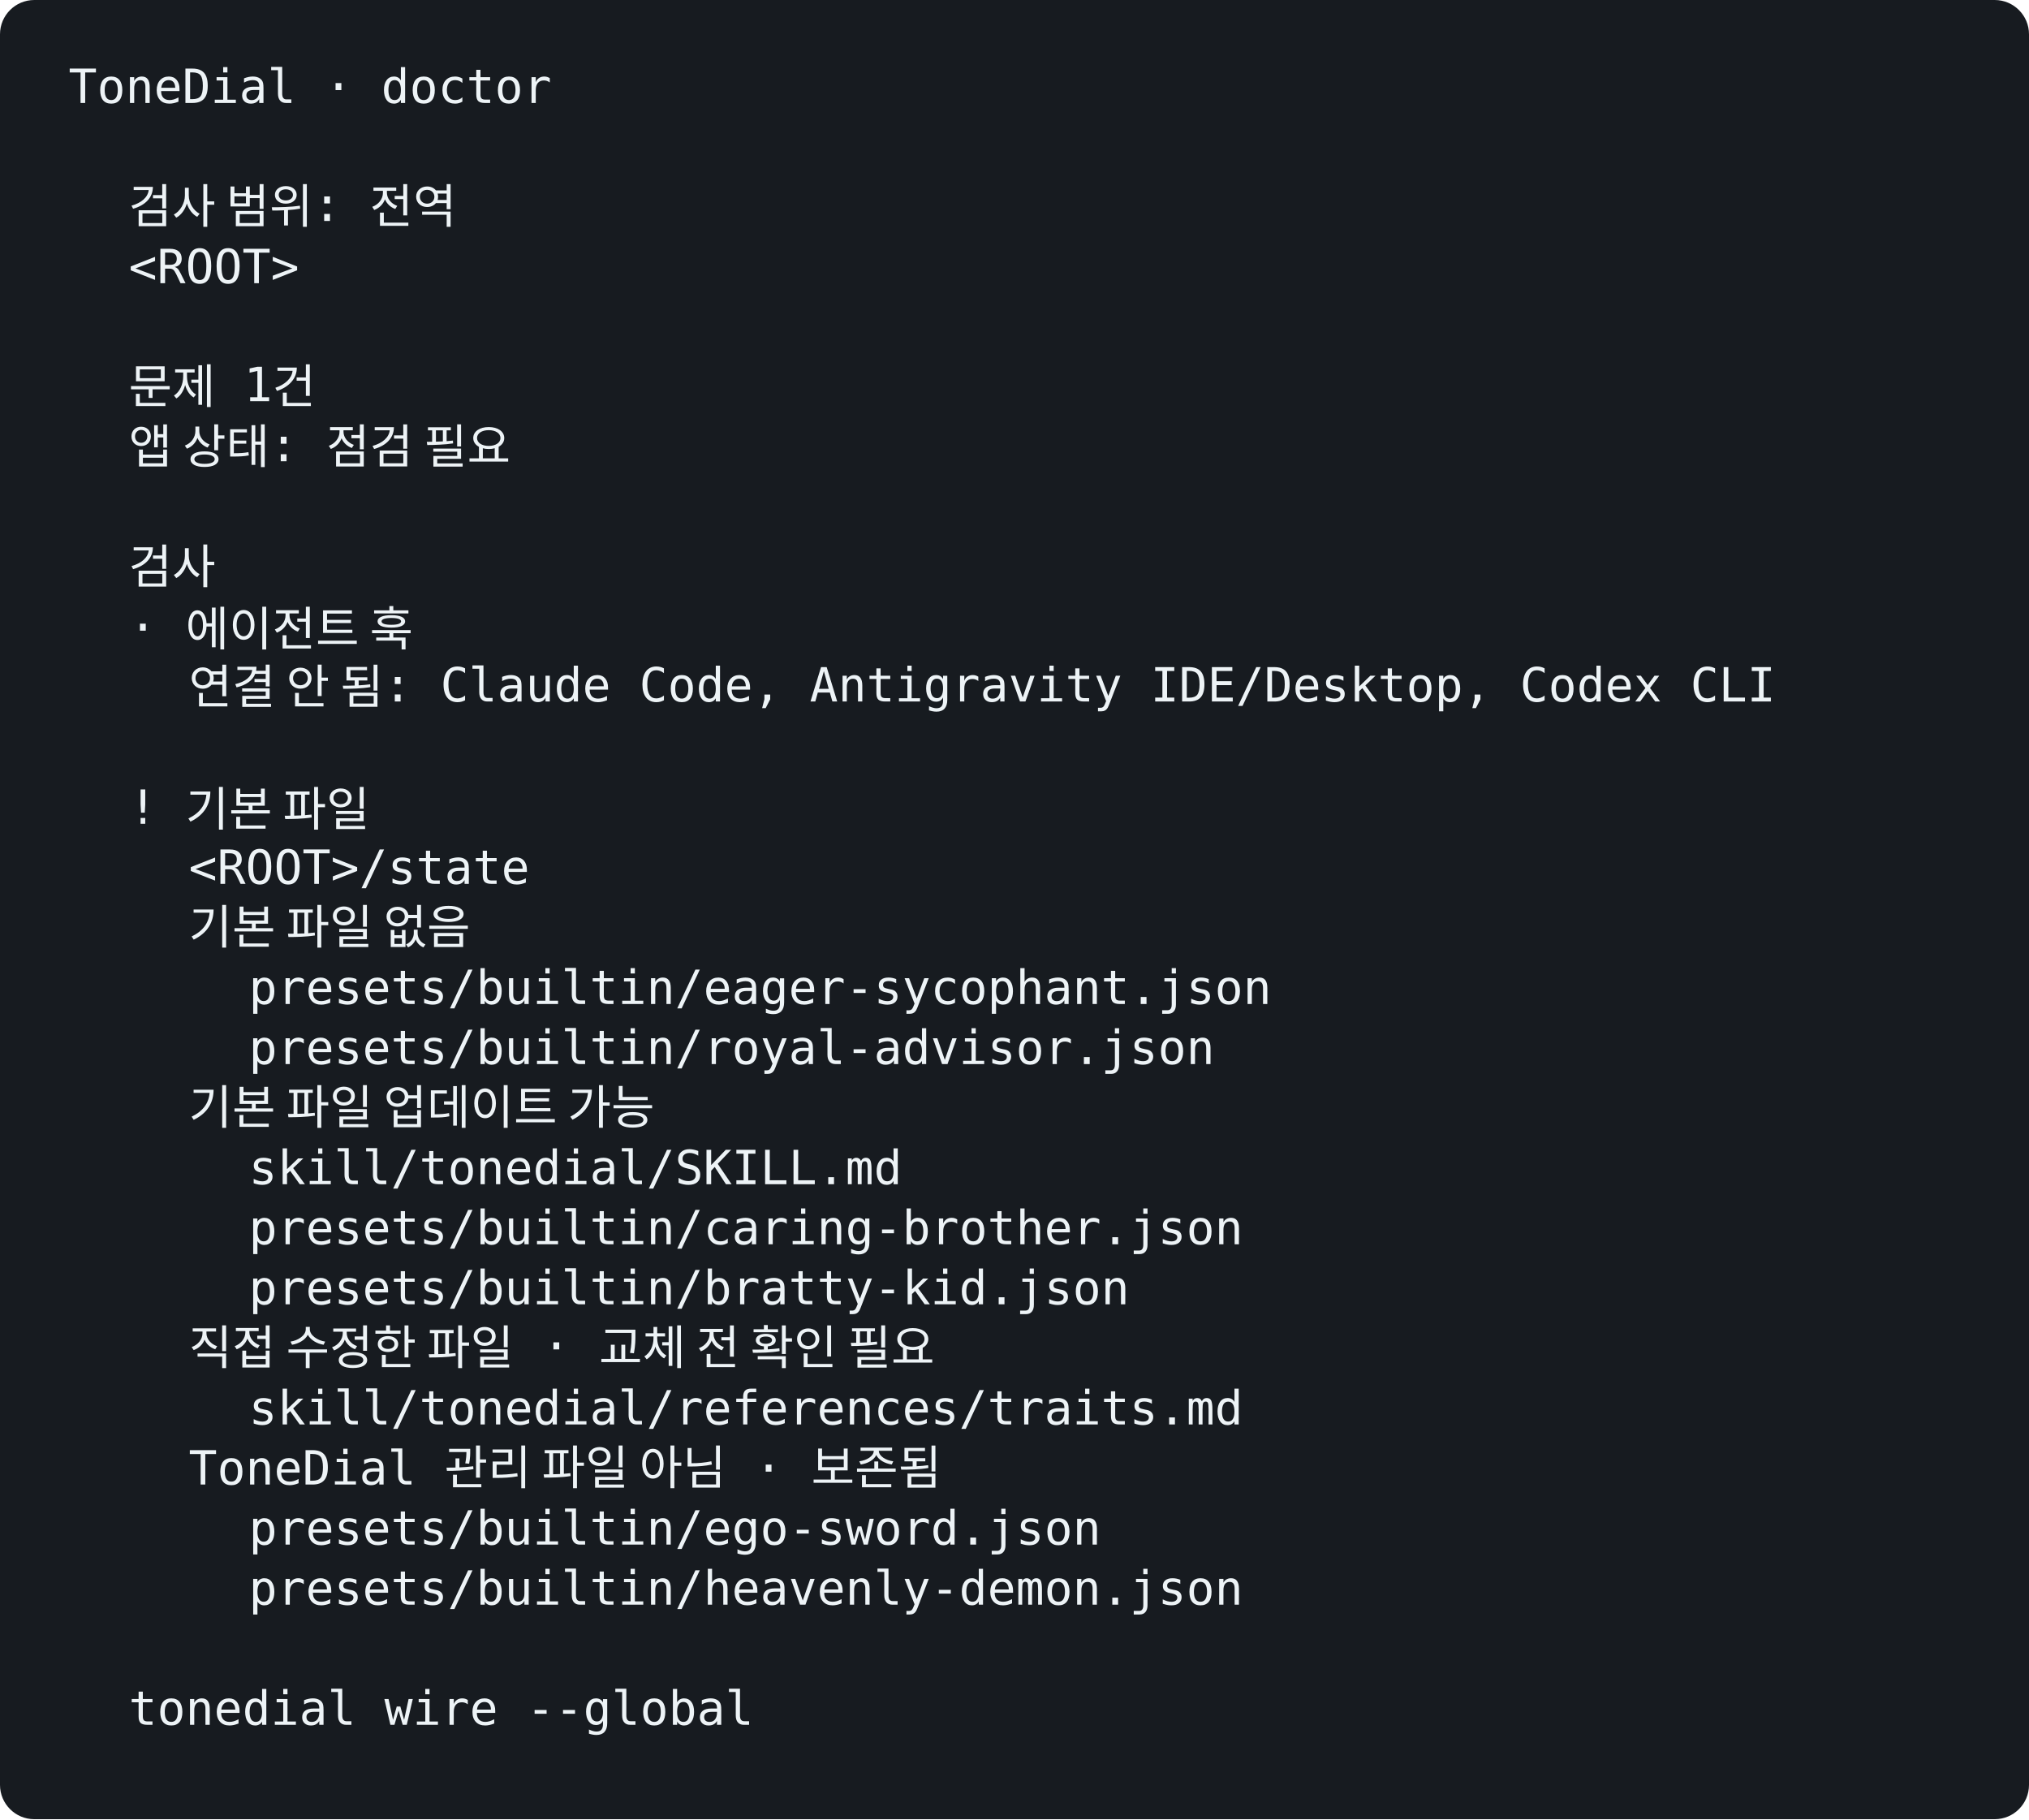
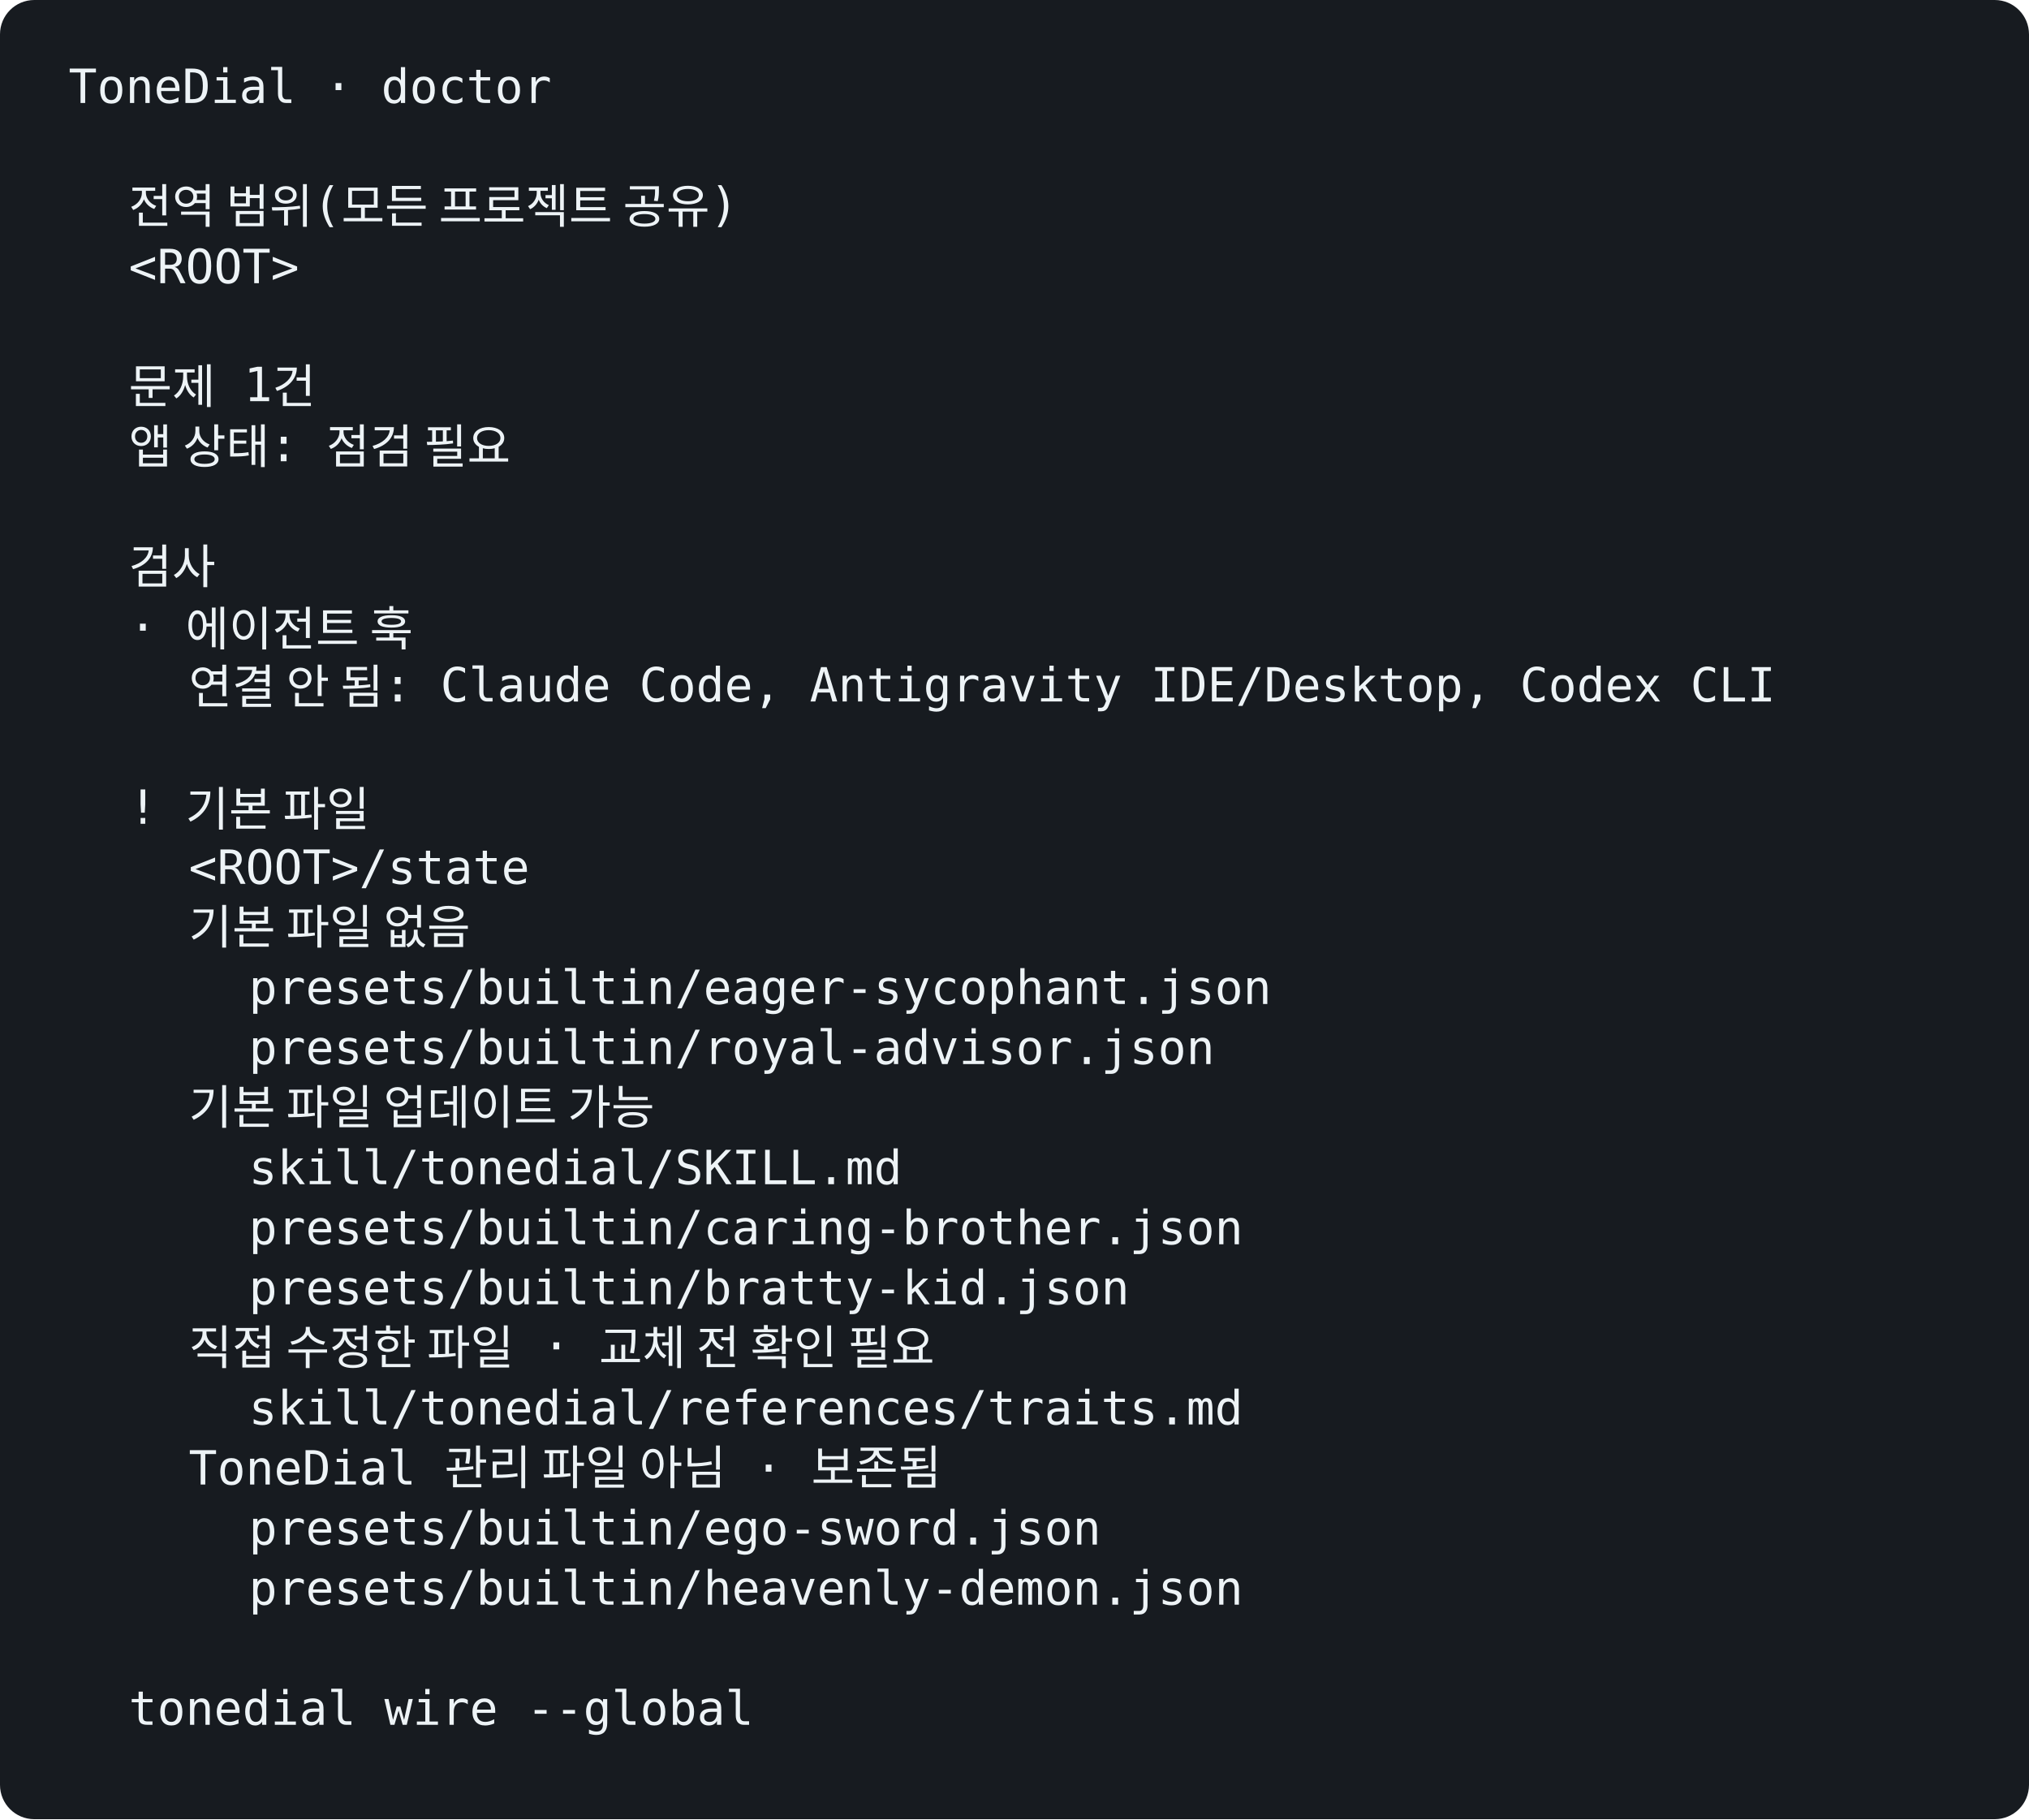
<svg xmlns="http://www.w3.org/2000/svg" width="946" height="848" viewBox="0 0 946 848" role="img" aria-labelledby="title description">
  <rect width="100%" height="100%" rx="16" fill="#171b20" />
  <g font-family="ui-monospace, SFMono-Regular, Menlo, Consolas, monospace, system-ui" font-size="22">
    <text x="32" y="48" fill="#edf3f6" font-weight="400" opacity="1">ToneDial · doctor</text>
-     <text x="60" y="104" fill="#edf3f6" font-weight="400" opacity="1">검사 범위: 전역</text>
+     <text x="60" y="104" fill="#edf3f6" font-weight="400" opacity="1">전역 범위(모든 프로젝트 공유)</text>
    <text x="60" y="132" fill="#edf3f6" font-weight="400" opacity="1">&lt;ROOT&gt;</text>
    <text x="60" y="188" fill="#edf3f6" font-weight="400" opacity="1">문제 1건</text>
    <text x="60" y="216" fill="#edf3f6" font-weight="400" opacity="1">앱 상태: 점검 필요</text>
    <text x="60" y="272" fill="#edf3f6" font-weight="400" opacity="1">검사</text>
    <text x="60" y="300" fill="#edf3f6" font-weight="400" opacity="1">· 에이전트 훅</text>
    <text x="88" y="328" fill="#edf3f6" font-weight="400" opacity="1">연결 안 됨: Claude Code, Antigravity IDE/Desktop, Codex CLI</text>
    <text x="60" y="384" fill="#edf3f6" font-weight="400" opacity="1">! 기본 파일</text>
    <text x="88" y="412" fill="#edf3f6" font-weight="400" opacity="1">&lt;ROOT&gt;/state</text>
    <text x="88" y="440" fill="#edf3f6" font-weight="400" opacity="1">기본 파일 없음</text>
    <text x="116" y="468" fill="#edf3f6" font-weight="400" opacity="1">presets/builtin/eager-sycophant.json</text>
    <text x="116" y="496" fill="#edf3f6" font-weight="400" opacity="1">presets/builtin/royal-advisor.json</text>
    <text x="88" y="524" fill="#edf3f6" font-weight="400" opacity="1">기본 파일 업데이트 가능</text>
    <text x="116" y="552" fill="#edf3f6" font-weight="400" opacity="1">skill/tonedial/SKILL.md</text>
    <text x="116" y="580" fill="#edf3f6" font-weight="400" opacity="1">presets/builtin/caring-brother.json</text>
    <text x="116" y="608" fill="#edf3f6" font-weight="400" opacity="1">presets/builtin/bratty-kid.json</text>
    <text x="88" y="636" fill="#edf3f6" font-weight="400" opacity="1">직접 수정한 파일 · 교체 전 확인 필요</text>
    <text x="116" y="664" fill="#edf3f6" font-weight="400" opacity="1">skill/tonedial/references/traits.md</text>
    <text x="88" y="692" fill="#edf3f6" font-weight="400" opacity="1">ToneDial 관리 파일 아님 · 보존됨</text>
    <text x="116" y="720" fill="#edf3f6" font-weight="400" opacity="1">presets/builtin/ego-sword.json</text>
    <text x="116" y="748" fill="#edf3f6" font-weight="400" opacity="1">presets/builtin/heavenly-demon.json</text>
    <text x="60" y="804" fill="#edf3f6" font-weight="400" opacity="1">tonedial wire --global</text>
  </g>
</svg>
